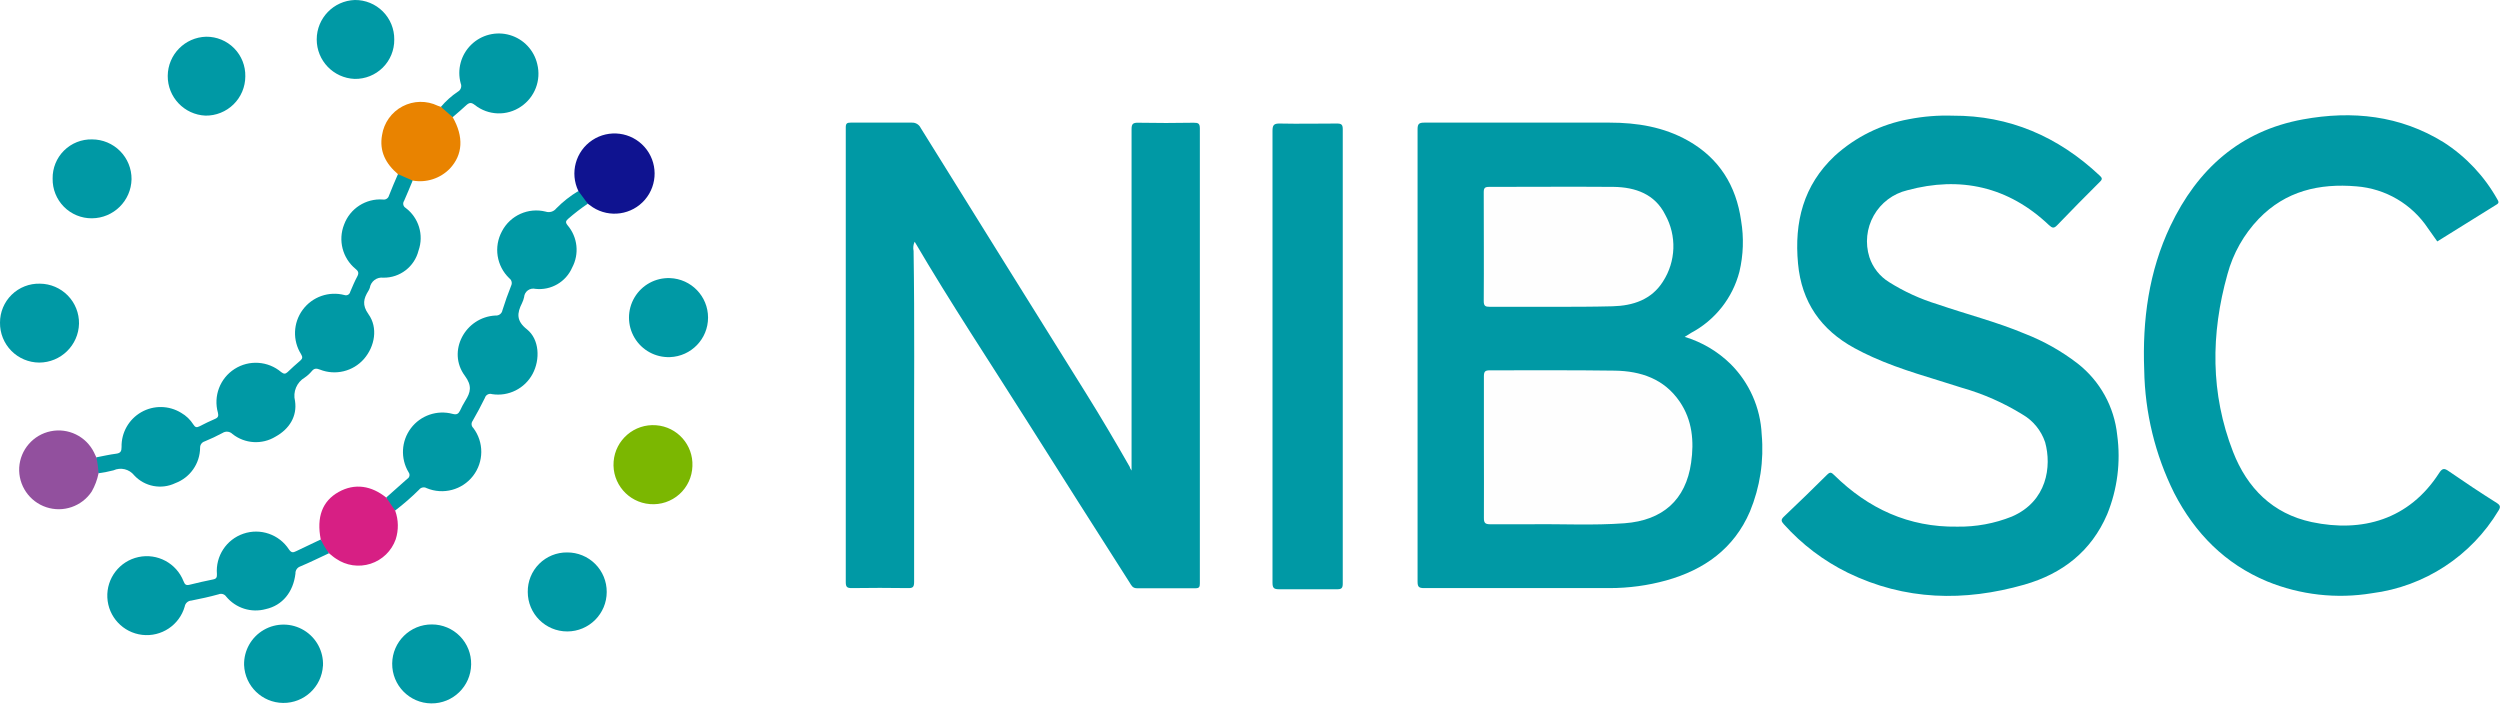
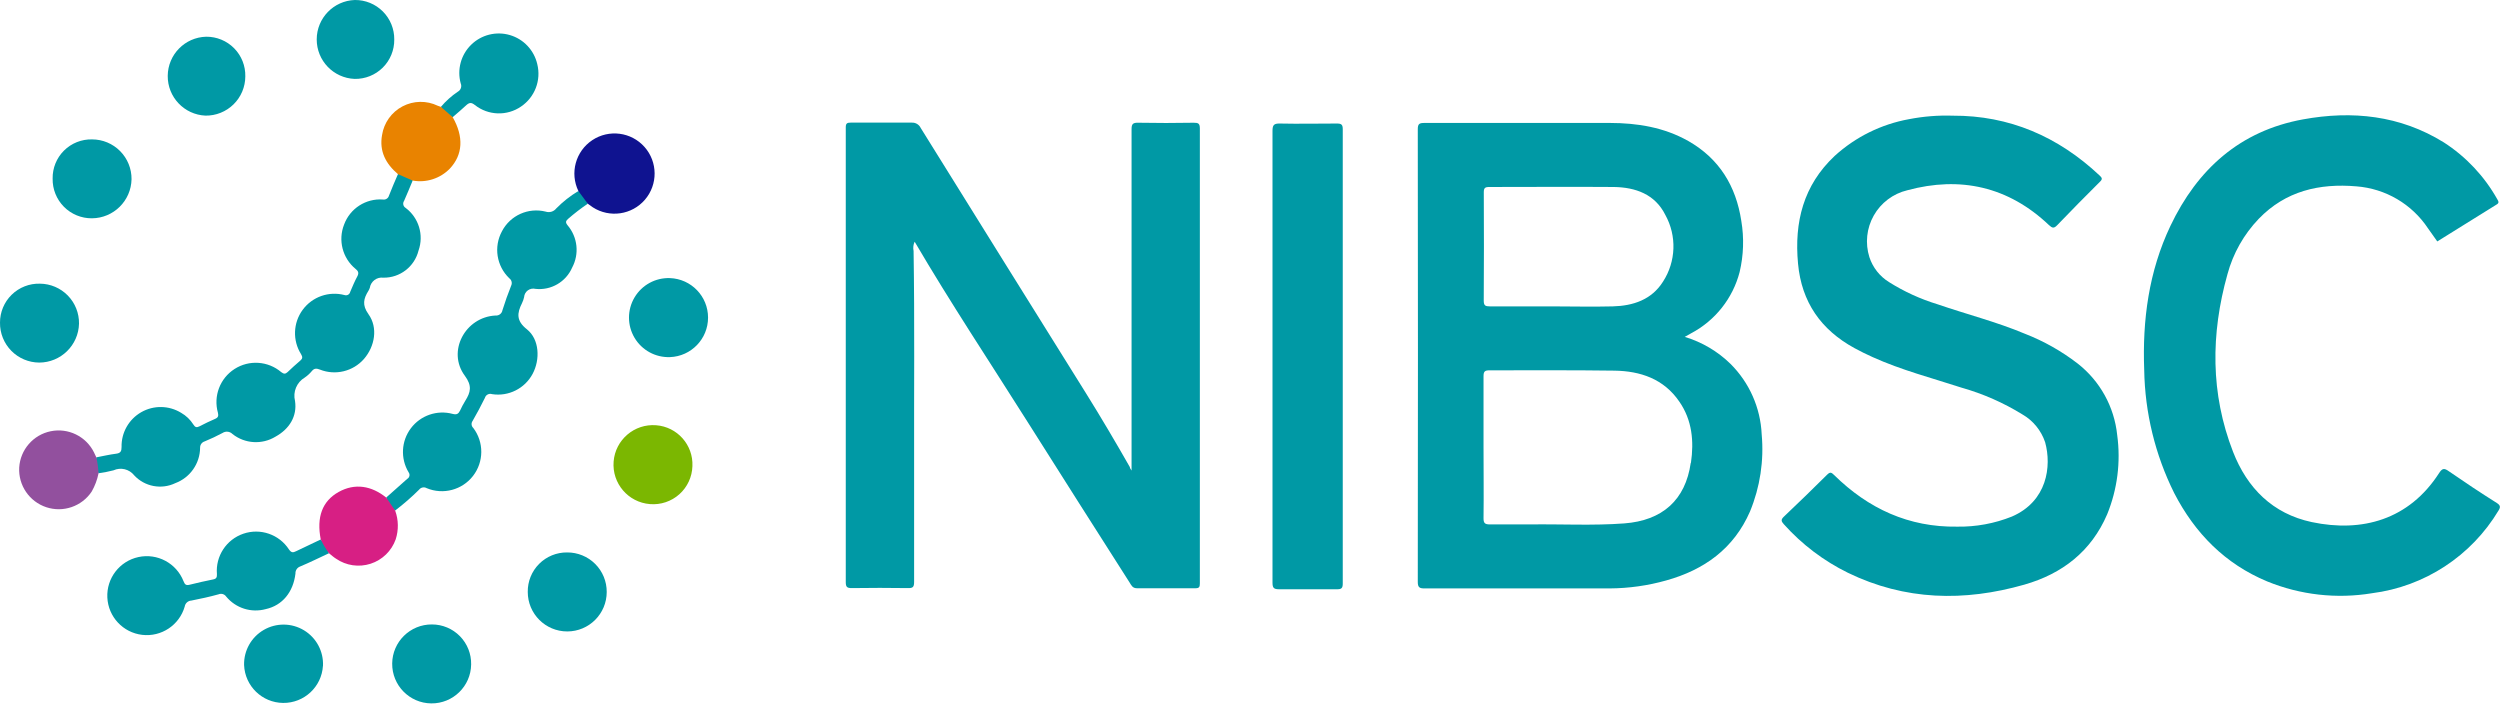
<svg xmlns="http://www.w3.org/2000/svg" id="Layer_1" data-name="Layer 1" viewBox="0 0 471.14 132.8">
  <defs>
-     <style>.cls-1{fill:#0099a5;}.cls-2{fill:#7bb701;}.cls-3{fill:#d71f84;}.cls-4{fill:#0f1390;}.cls-5{fill:#e98300;}.cls-6{fill:#92509e;}.cls-7{fill:#fefefe;}</style>
+     <style>.cls-1{fill:#0099a5;}.cls-2{fill:#7bb701;}.cls-3{fill:#d71f84;}.cls-4{fill:#0f1390;}.cls-5{fill:#e98300;}.cls-6{fill:#92509e;}</style>
  </defs>
-   <path class="cls-1" d="M317.49,63.49a20.94,20.94,0,0,1,8.63,5.09A20,20,0,0,1,332,81.85a30.77,30.77,0,0,1-2.21,14.54c-3,7-8.62,11-15.8,13a40,40,0,0,1-10.66,1.44c-11.64,0-23.27,0-34.91,0-1,0-1.27-.19-1.27-1.22q0-42.65,0-85.29c0-1,.32-1.21,1.27-1.21,11.64,0,23.28,0,34.92,0,5.18,0,10.19.81,14.78,3.4,5.88,3.32,9.07,8.48,10,15.07a24.26,24.26,0,0,1-.32,9.64,18.24,18.24,0,0,1-9.1,11.51Z" />
  <path class="cls-1" d="M213.25,88.68V76.62q0-17.45,0-34.9c0-5.79,0-11.59,0-17.39,0-1,.29-1.22,1.27-1.2,3.48.07,7,.06,10.44,0,.86,0,1.16.13,1.16,1.08q0,42.89,0,85.75c0,.67-.14.9-.84.9-3.68,0-7.36,0-11,0-.86,0-1.07-.56-1.4-1.08-6.41-10.07-12.84-20.13-19.2-30.23-7.12-11.28-14.5-22.39-21.31-34a2.78,2.78,0,0,0-.2,1.75c.21,13.27.07,26.54.1,39.81,0,7.52,0,15,0,22.55,0,1-.25,1.19-1.18,1.17q-5.28-.08-10.56,0c-.88,0-1.14-.19-1.14-1.11q0-41.07,0-82.15c0-1.2,0-2.4,0-3.6,0-.69.24-.87.92-.86,3.84,0,7.68,0,11.51,0a1.76,1.76,0,0,1,1.69,1q15.54,25,31.1,49.92c2.88,4.61,5.63,9.29,8.32,14C212.93,88.18,213,88.3,213.25,88.68Z" />
  <path class="cls-1" d="M368,21.8c10.64-.05,19.86,3.91,27.71,11.3.47.44.55.68,0,1.19-2.69,2.68-5.36,5.38-8,8.13-.64.67-.94.58-1.57,0-7.65-7.26-16.71-9.27-26.71-6.56a9.9,9.9,0,0,0-7.13,12.61,8.7,8.7,0,0,0,3.71,4.7,37.81,37.81,0,0,0,9.12,4.17c5.46,1.88,11.09,3.3,16.43,5.54a40.05,40.05,0,0,1,10,5.64A19.66,19.66,0,0,1,399,82a29.12,29.12,0,0,1-1.89,14.92c-3,7-8.48,11.22-15.61,13.26-11.32,3.23-22.49,3-33.26-2.24a39.67,39.67,0,0,1-12.06-9.14c-.5-.55-.6-.86,0-1.43q4.14-3.92,8.17-7.93c.58-.57.82-.38,1.31.09,6.43,6.33,14.07,9.86,23.19,9.72a26.55,26.55,0,0,0,10.3-1.9c6.65-2.87,7.52-9.46,6.27-14a9.55,9.55,0,0,0-4.32-5.27,45.25,45.25,0,0,0-11.36-5c-5.65-1.84-11.41-3.33-16.85-5.79-1.16-.52-2.31-1.09-3.43-1.7-6.3-3.45-9.94-8.66-10.61-15.91-.73-7.82,1-14.75,6.91-20.3a28.28,28.28,0,0,1,14-6.92A36.82,36.82,0,0,1,368,21.8Z" />
  <path class="cls-1" d="M459.32,45.5c-.6-.84-1.18-1.65-1.75-2.47a17.82,17.82,0,0,0-13.48-7.91c-7-.6-13.36.87-18.42,6.12a24.18,24.18,0,0,0-5.89,10.43c-3.16,11.27-3.22,22.51,1.06,33.5,2.66,6.81,7.44,11.64,14.82,13.22,9.48,2,18.32-.43,24-9.23.57-.88.93-1,1.81-.37,3,2.07,6,4.07,9.07,6,.63.41.76.74.33,1.41A32.61,32.61,0,0,1,447,111.8a36.48,36.48,0,0,1-19.74-2.23c-7.95-3.31-13.61-9.08-17.52-16.65a54.07,54.07,0,0,1-5.65-23.18c-.36-9.42.86-18.58,4.94-27.17C414.11,31.9,422.13,24.67,434,22.5c9.29-1.7,18.32-.77,26.56,4.34a30.49,30.49,0,0,1,10.08,10.73c.26.43.36.7-.18,1C466.72,40.88,463,43.19,459.32,45.5Z" />
  <path class="cls-1" d="M239.81,67.12q0-21.23,0-42.45c0-1.08.25-1.41,1.37-1.39,3.59.08,7.19,0,10.79,0,.84,0,1.08.22,1.08,1.07q0,42.81,0,85.63c0,.83-.22,1.08-1.07,1.07-3.64,0-7.28,0-10.92,0-1,0-1.25-.25-1.25-1.25Q239.83,88.48,239.81,67.12Z" />
  <path class="cls-1" d="M77.78,34c-.54,1.29-1.06,2.59-1.63,3.86a.92.92,0,0,0,.28,1.31,7.09,7.09,0,0,1,2.44,8.06,6.73,6.73,0,0,1-6.63,5.1,2.29,2.29,0,0,0-2.55,1.92,2.65,2.65,0,0,1-.25.54c-.92,1.47-1.24,2.69,0,4.42,1.82,2.53,1.22,6.05-.85,8.44a7.41,7.41,0,0,1-8.3,2c-.65-.25-1.06-.27-1.52.28a6.57,6.57,0,0,1-1.32,1.21,4,4,0,0,0-1.85,4.43c.43,2.88-1.07,5.28-3.68,6.72a7.1,7.1,0,0,1-8.11-.5,1.49,1.49,0,0,0-1.88-.19,36.43,36.43,0,0,1-3.35,1.58,1.21,1.21,0,0,0-.87,1.21,7.18,7.18,0,0,1-4.67,6.66,6.65,6.65,0,0,1-7.75-1.47,3.25,3.25,0,0,0-3.91-.94,24.22,24.22,0,0,1-2.82.55,4.23,4.23,0,0,1-.41-3c1.25-.24,2.49-.53,3.76-.69.84-.11,1-.5,1-1.26a7.37,7.37,0,0,1,11.23-6.44A6.58,6.58,0,0,1,36.44,80c.32.51.59.63,1.14.35,1-.52,2-1,3-1.43.57-.25.61-.58.49-1.13A7.41,7.41,0,0,1,53,70.13c.48.36.76.39,1.19,0,.78-.75,1.58-1.47,2.4-2.17.45-.38.46-.69.15-1.21a7.43,7.43,0,0,1,8.2-11.14A.82.82,0,0,0,66,55c.43-1,.84-2,1.35-2.94.34-.64.14-1-.35-1.39a7.33,7.33,0,0,1-2.15-8.36,7.24,7.24,0,0,1,7.32-4.71,1,1,0,0,0,1.13-.72c.52-1.38,1.13-2.73,1.71-4.09A3.8,3.8,0,0,1,77.78,34Z" />
  <path class="cls-1" d="M110.77,38.39a38.9,38.9,0,0,0-3.69,2.84c-.45.42-.57.64-.13,1.21a7.12,7.12,0,0,1,.87,8,6.74,6.74,0,0,1-6.9,4A1.73,1.73,0,0,0,98.77,56a5,5,0,0,1-.39,1.12c-.95,1.89-1.12,3.33.92,4.94,2.35,1.87,2.54,5.67,1.07,8.41a7.39,7.39,0,0,1-7.64,3.81,1.05,1.05,0,0,0-1.35.71c-.73,1.47-1.49,2.92-2.31,4.33a1,1,0,0,0,.13,1.34A7.43,7.43,0,0,1,80.42,92a1.11,1.11,0,0,0-1.44.28,45.66,45.66,0,0,1-4.51,3.93,4,4,0,0,1-1.67-2.46c1.31-1.17,2.61-2.34,3.94-3.5A.84.84,0,0,0,77,89,7.43,7.43,0,0,1,85.3,78c.77.2,1.08,0,1.39-.6a17.15,17.15,0,0,1,1-1.88c1-1.6,1.32-2.8-.09-4.71-3.4-4.58.06-11.06,5.79-11.35a1.2,1.2,0,0,0,1.3-1q.73-2.34,1.64-4.62A1.11,1.11,0,0,0,96,52.46a7.38,7.38,0,0,1-1.39-8.9,7.29,7.29,0,0,1,8.22-3.68,1.81,1.81,0,0,0,2-.6A20.86,20.86,0,0,1,109,36,4.12,4.12,0,0,1,110.77,38.39Z" />
  <path class="cls-1" d="M62,104.26c-1.81.84-3.6,1.73-5.44,2.5a1.34,1.34,0,0,0-.88,1.34c-.41,3.47-2.45,6-5.6,6.69a7.2,7.2,0,0,1-7.46-2.37A1.18,1.18,0,0,0,41.2,112c-1.69.47-3.41.84-5.13,1.18a1.34,1.34,0,0,0-1.26,1.13,7.44,7.44,0,1,1-.23-4.79c.26.66.49.85,1.18.67,1.47-.38,3-.7,4.44-1,.61-.12.7-.44.68-1a7.4,7.4,0,0,1,13.58-4.64c.44.63.77.62,1.34.33,1.54-.75,3.1-1.48,4.64-2.21A5.26,5.26,0,0,1,62,104.26Z" />
  <path class="cls-1" d="M83.09,20.14a15.49,15.49,0,0,1,3.19-2.86,1.23,1.23,0,0,0,.54-1.58,7.44,7.44,0,1,1,14.43-3.62,7.46,7.46,0,0,1-3.06,8,7.33,7.33,0,0,1-8.7-.29c-.64-.5-1-.5-1.58,0-.84.8-1.73,1.53-2.6,2.29A3.39,3.39,0,0,1,83.09,20.14Z" />
  <path class="cls-2" d="M130.49,87.84a7.39,7.39,0,0,1-8,7.16,7.45,7.45,0,1,1,1.16-14.86A7.4,7.4,0,0,1,130.49,87.84Z" />
  <path class="cls-3" d="M62,104.26a14.24,14.24,0,0,1-1.56-2.63c-.81-4.17.29-7.19,3.37-8.91s6.22-1.18,9,1.07l1.67,2.46a8.33,8.33,0,0,1,.09,5.4,7.45,7.45,0,0,1-11.24,3.64C62.86,105,62.44,104.61,62,104.26Z" />
  <path class="cls-4" d="M110.77,38.39,109,36a7.56,7.56,0,1,1,2.72,3.07Z" />
  <path class="cls-1" d="M74.3,7.46a7.33,7.33,0,0,1-7.46,7.41A7.44,7.44,0,0,1,66.87,0,7.36,7.36,0,0,1,74.3,7.46Z" />
  <path class="cls-1" d="M106.88,104.11a7.41,7.41,0,0,1,7.46,7.45,7.44,7.44,0,0,1-14.88,0A7.34,7.34,0,0,1,106.88,104.11Z" />
  <path class="cls-5" d="M83.09,20.14l2.22,1.94c2.11,3.68,1.93,7.07-.53,9.69a7.83,7.83,0,0,1-7,2.26L75,32.82c-2.29-1.94-3.55-4.31-3-7.37a7.38,7.38,0,0,1,10.5-5.52C82.71,20,82.9,20.07,83.09,20.14Z" />
  <path class="cls-1" d="M0,60.81a7.32,7.32,0,0,1,7.52-7.35A7.42,7.42,0,0,1,14.89,61a7.52,7.52,0,0,1-7.51,7.33A7.43,7.43,0,0,1,0,60.81Z" />
  <path class="cls-1" d="M60.86,125.49A7.44,7.44,0,0,1,46,125.33a7.44,7.44,0,1,1,14.87.16Z" />
  <path class="cls-6" d="M18.16,86.2a18,18,0,0,1,.41,3,11.55,11.55,0,0,1-1.29,3.44A7.46,7.46,0,0,1,3.62,88.11,7.44,7.44,0,0,1,17.7,85.23C17.86,85.55,18,85.88,18.16,86.2Z" />
  <path class="cls-1" d="M88.79,125.22a7.44,7.44,0,1,1-7.38-7.54A7.39,7.39,0,0,1,88.79,125.22Z" />
  <path class="cls-1" d="M38.85,6.92a7.31,7.31,0,0,1,7.38,7.48,7.41,7.41,0,0,1-7.51,7.39,7.44,7.44,0,0,1,.13-14.87Z" />
  <path class="cls-1" d="M126.26,52.41a7.45,7.45,0,0,1,0,14.89,7.45,7.45,0,1,1,0-14.89Z" />
  <path class="cls-1" d="M9.92,33.67a7.26,7.26,0,0,1,7.44-7.4,7.44,7.44,0,0,1,7.43,7.5,7.52,7.52,0,0,1-7.46,7.37A7.34,7.34,0,0,1,9.92,33.67Z" />
-   <path class="cls-7" d="M279.65,84.22c0-4.44,0-8.88,0-13.31,0-.92.25-1.12,1.13-1.12,7.84,0,15.68-.05,23.52.06,4.92.07,9.32,1.55,12.25,5.84,2.39,3.5,2.73,7.49,2.15,11.52-1,7-5.35,10.86-12.53,11.4-5.91.44-11.83.11-17.75.19-2.51,0-5,0-7.55,0-.92,0-1.23-.2-1.22-1.17C279.68,93.18,279.65,88.7,279.65,84.22Z" />
-   <path class="cls-7" d="M292.53,57.82c-3.92,0-7.84,0-11.75,0-.85,0-1.16-.14-1.16-1.09.05-6.84,0-13.67,0-20.51,0-.79.22-1,1-1,7.84,0,15.68-.06,23.51,0,4.07.06,7.75,1.35,9.7,5.26a12.23,12.23,0,0,1-.43,12.57c-2.15,3.42-5.64,4.57-9.48,4.67S296.33,57.82,292.53,57.82Z" />
+   <path class="cls-1" d="M332,81.85a20,20,0,0,0-5.87-13.27,20.94,20.94,0,0,0-8.63-5.09l1.24-.7a18.24,18.24,0,0,0,9.1-11.51,24.26,24.26,0,0,0,.32-9.64c-1-6.59-4.16-11.75-10-15.07-4.59-2.59-9.6-3.39-14.78-3.4-11.64,0-23.28,0-34.92,0-1,0-1.27.17-1.27,1.21q.06,42.65,0,85.29c0,1,.3,1.23,1.27,1.22,11.64,0,23.27,0,34.91,0A40,40,0,0,0,314,109.39c7.18-2,12.75-6,15.8-13A30.77,30.77,0,0,0,332,81.85ZM279.63,36.24c0-.79.22-1,1-1,7.84,0,15.68-.06,23.51,0,4.07.06,7.75,1.35,9.7,5.26a12.23,12.23,0,0,1-.43,12.57c-2.15,3.42-5.64,4.57-9.48,4.67s-7.6,0-11.4,0-7.84,0-11.75,0c-.85,0-1.16-.14-1.16-1.09C279.67,49.91,279.66,43.08,279.63,36.24Zm39,51c-1,7-5.35,10.86-12.53,11.4-5.91.44-11.83.11-17.75.19-2.51,0-5,0-7.55,0-.92,0-1.23-.2-1.22-1.17.06-4.48,0-9,0-13.44s0-8.88,0-13.31c0-.92.25-1.12,1.13-1.12,7.84,0,15.68-.05,23.52.06,4.92.07,9.32,1.55,12.25,5.84C318.91,79.19,319.25,83.18,318.67,87.21Z" />
</svg>
